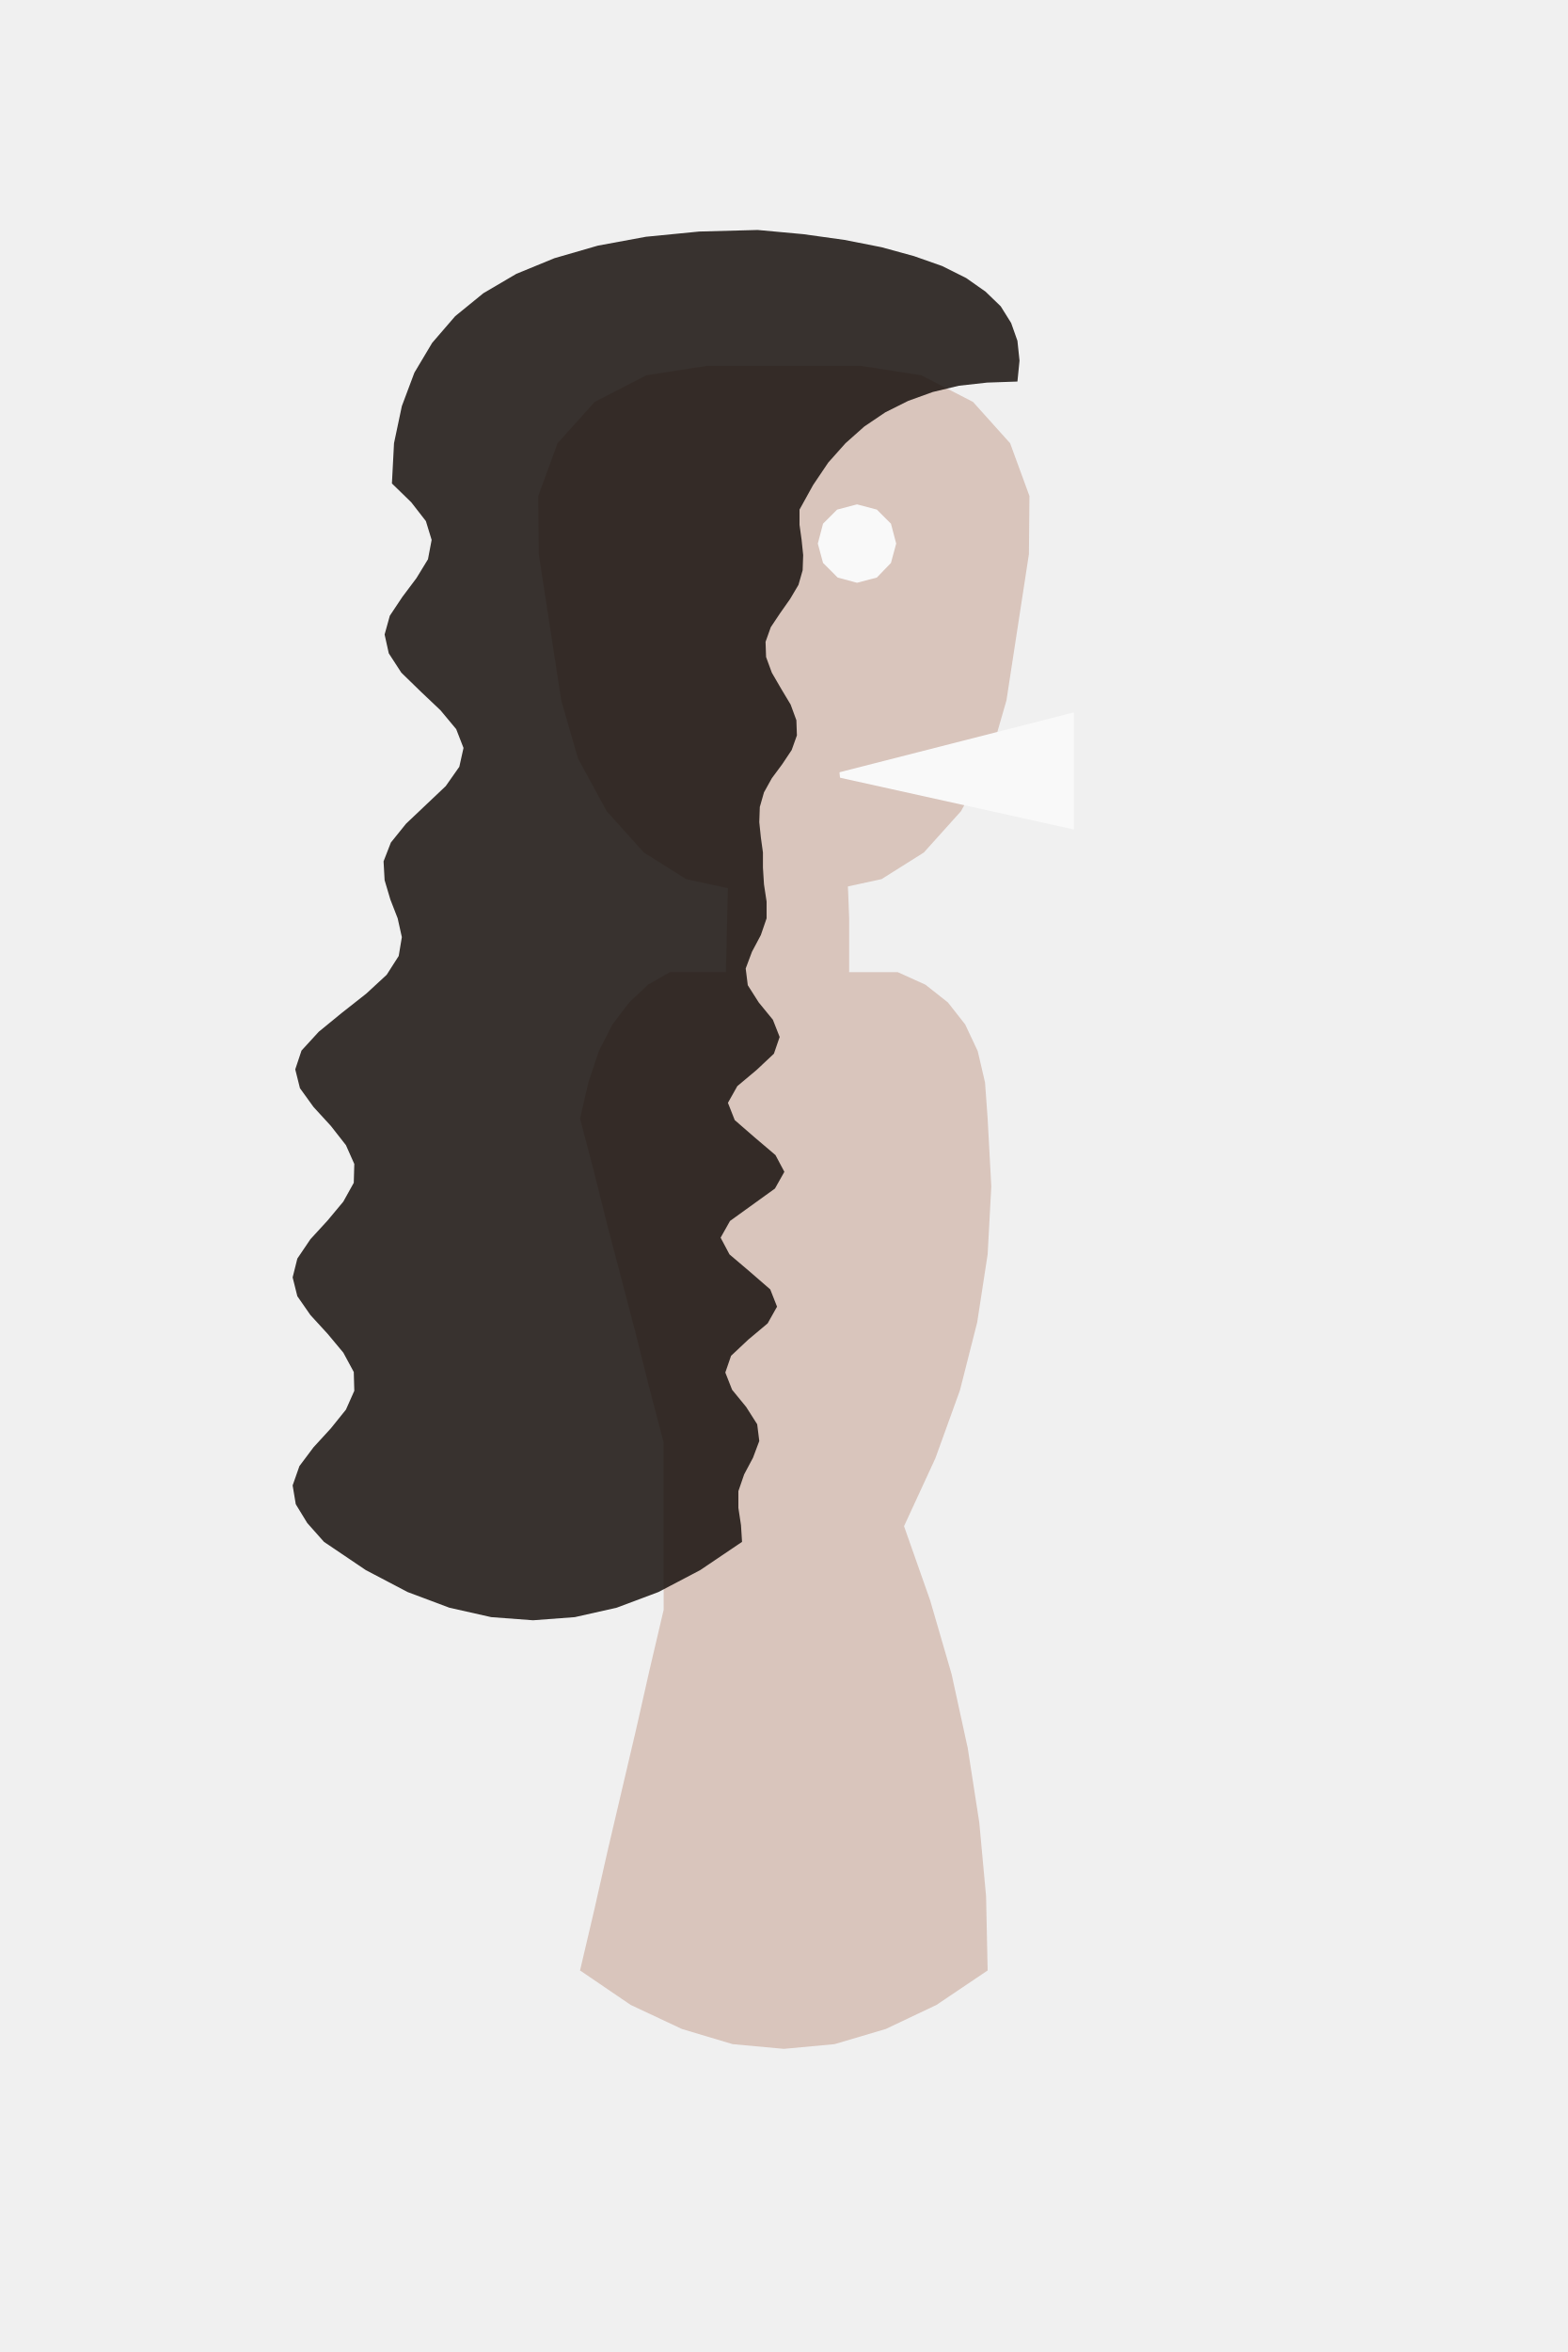
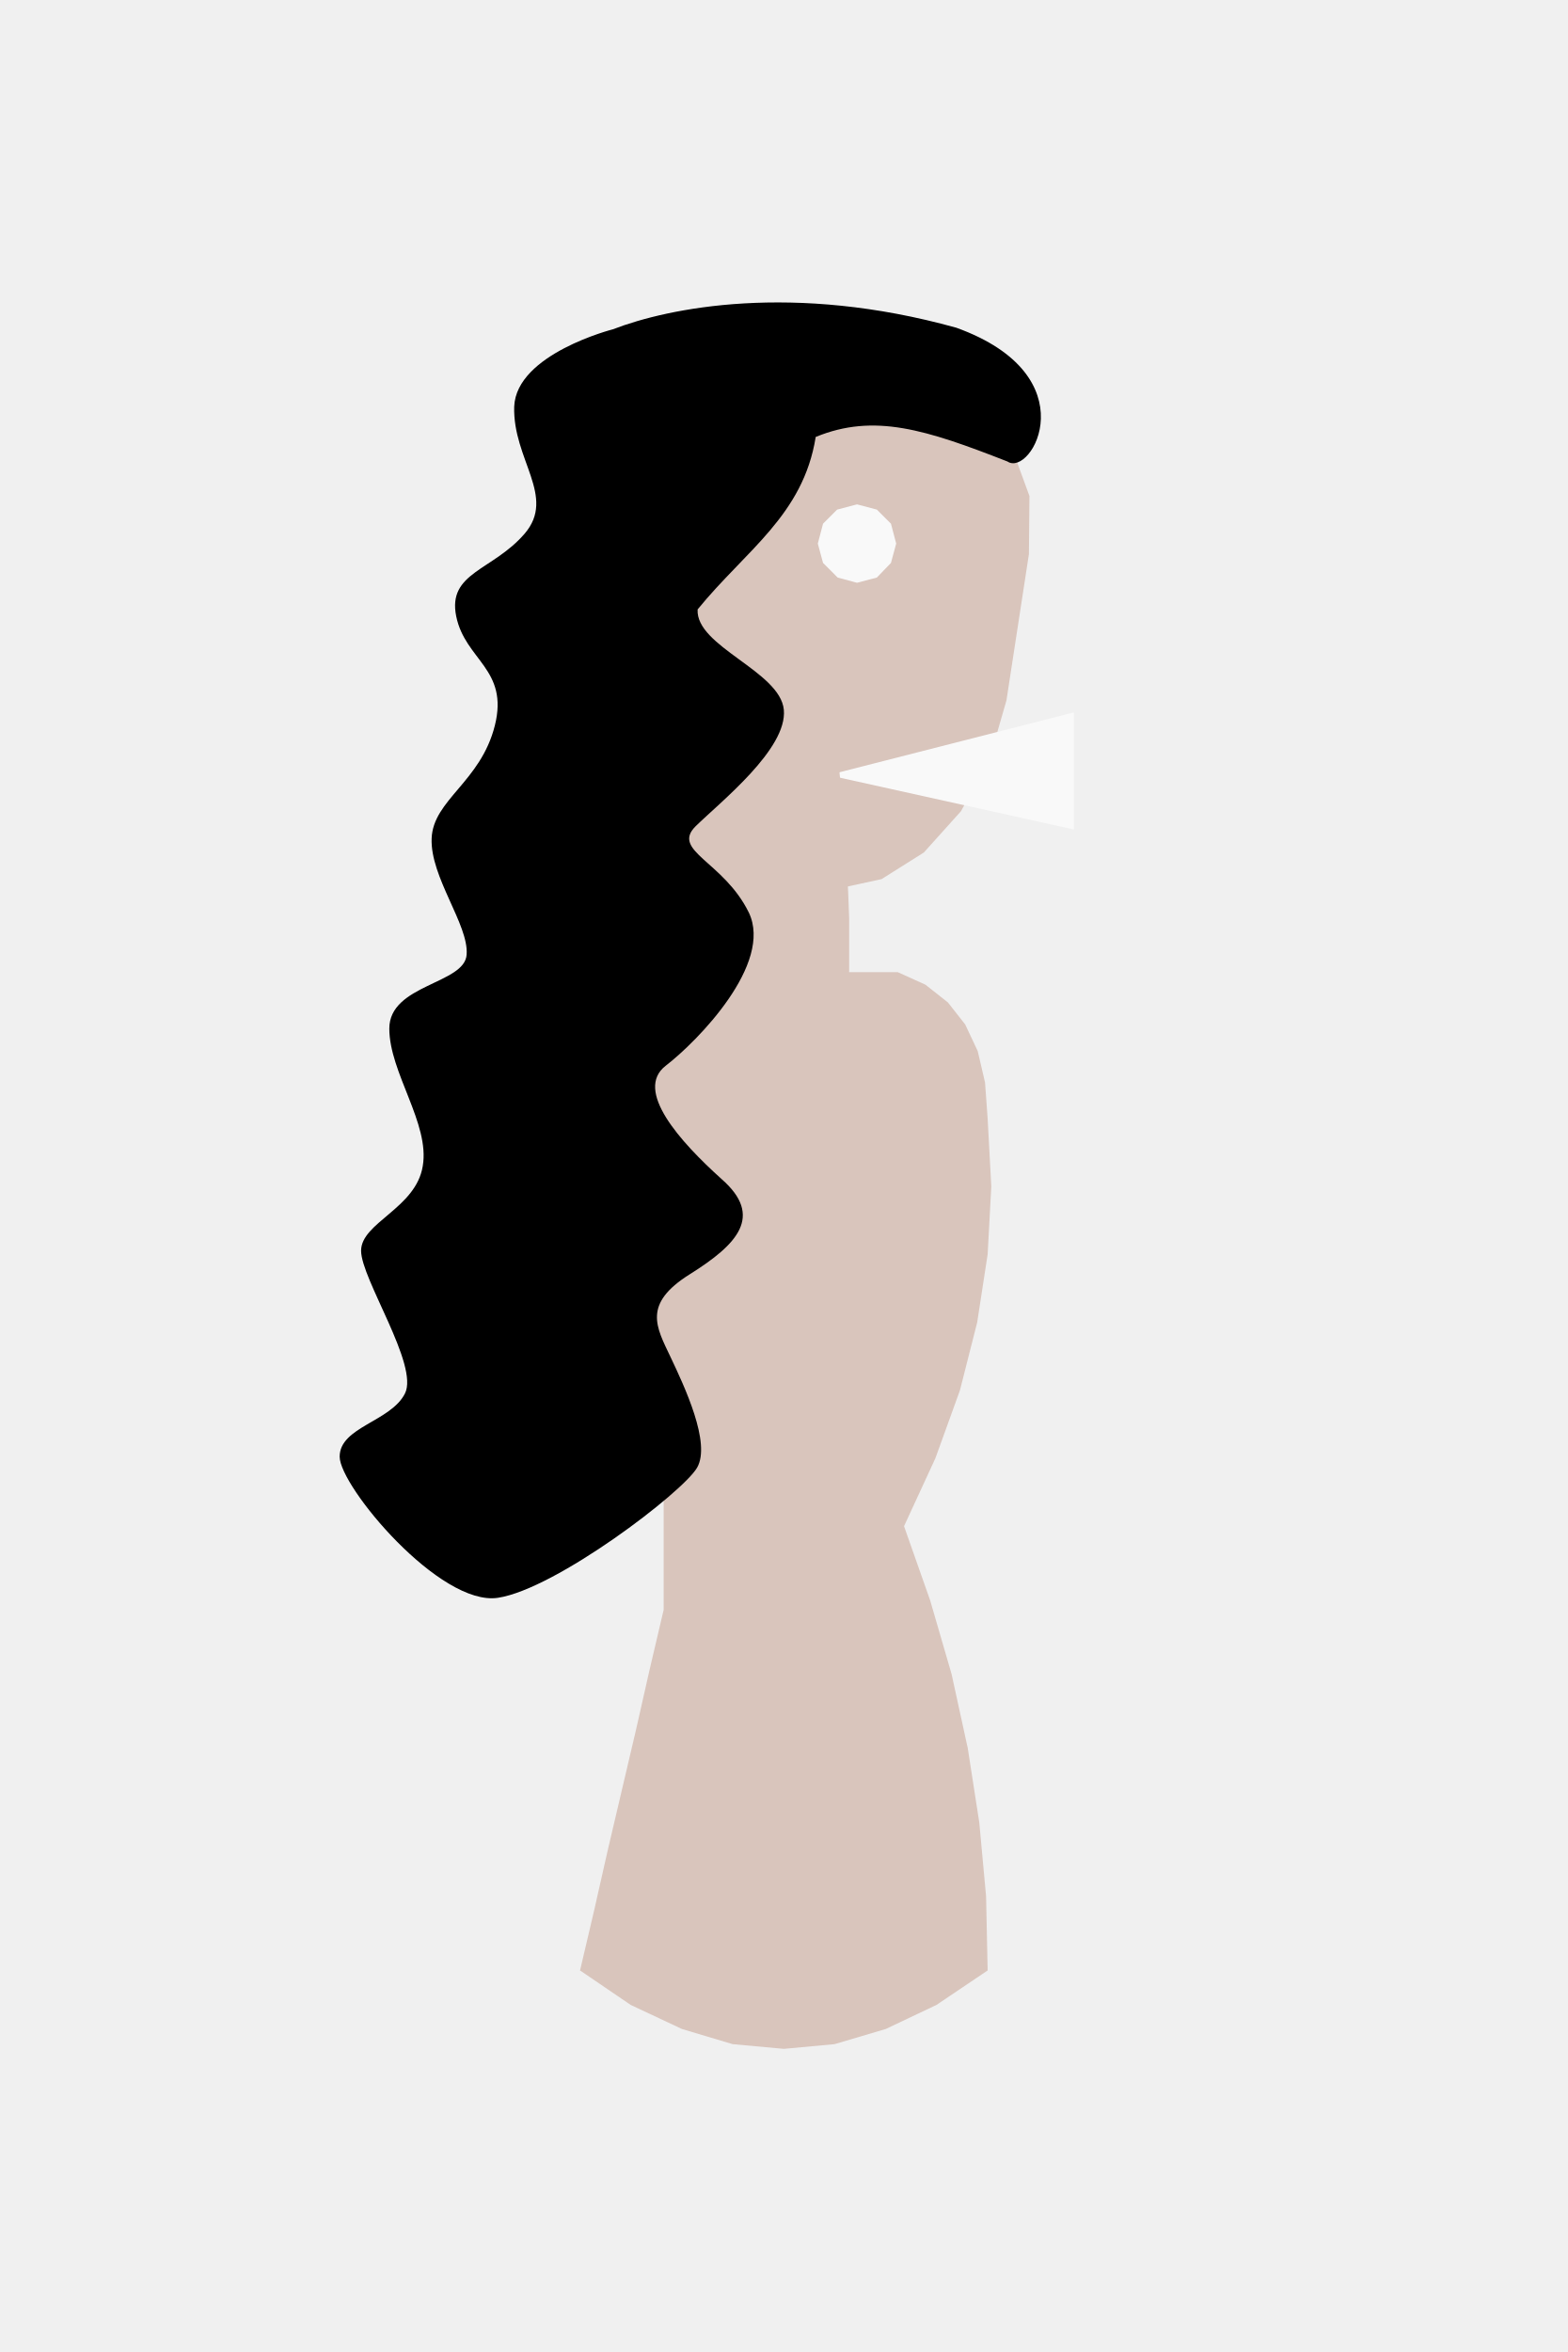
- <svg xmlns="http://www.w3.org/2000/svg" width="600" height="900" viewBox="-1.5 -1.2 3 4.5">
+ <svg xmlns="http://www.w3.org/2000/svg" width="600" height="900" viewBox="-1.5 -1.2 3 4.5" version="1.1" id="svg15">
+   <defs id="defs19" />
  <g id="guide" opacity="0.6">
-     <path d="M0.147 -0.5L0.263 -0.482L0.362 -0.431L0.433 -0.352L0.47 -0.251L0.469 -0.14L0.426 0.14L0.394 0.251L0.339 0.352L0.268 0.431L0.187 0.482L0.104 0.5L-0.104 0.5L-0.187 0.482L-0.268 0.431L-0.339 0.352L-0.394 0.251L-0.426 0.14L-0.469 -0.14L-0.47 -0.251L-0.433 -0.352L-0.362 -0.431L-0.263 -0.482L-0.147 -0.5Z" fill="#c9a89a" />
-     <path d="M0.215 -0.16L0.205 -0.123L0.178 -0.095L0.14 -0.085L0.103 -0.095L0.075 -0.123L0.065 -0.16L0.075 -0.198L0.102 -0.225L0.14 -0.235L0.178 -0.225L0.205 -0.198Z" fill="#ffffff" />
-     <path d="M0.555 0.163L0.085 0.283L0.555 0.387Z" fill="#ffffff" />
-     <path d="M-0.115 0.83L-0.1 0.21L0.1 0.21L0.106 0.273L0.112 0.334L0.117 0.393L0.12 0.45L0.123 0.505L0.125 0.557L0.125 0.608L0.125 0.656L0.124 0.703L0.122 0.747L0.119 0.79L0.115 0.83Z" fill="#c9a89a" />
-     <path d="M-0.39 2.57L-0.363 2.455L-0.337 2.34L-0.31 2.225L-0.283 2.11L-0.257 1.995L-0.23 1.88L-0.23 1.827L-0.23 1.773L-0.23 1.72L-0.23 1.667L-0.23 1.613L-0.23 1.56L-0.257 1.457L-0.283 1.353L-0.31 1.25L-0.337 1.147L-0.363 1.043L-0.39 0.94L-0.374 0.871L-0.354 0.811L-0.328 0.76L-0.296 0.718L-0.26 0.684L-0.218 0.66L0.218 0.66L0.271 0.684L0.314 0.718L0.347 0.76L0.371 0.811L0.385 0.871L0.39 0.94L0.397 1.07L0.39 1.2L0.37 1.33L0.337 1.46L0.29 1.59L0.23 1.72L0.23 1.72L0.23 1.72L0.28 1.862L0.321 2.003L0.352 2.145L0.374 2.287L0.387 2.428L0.39 2.57L0.292 2.636L0.195 2.682L0.097 2.711L0 2.72L-0.098 2.711L-0.195 2.682L-0.293 2.636L-0.39 2.57Z" fill="#c9a89a" />
+     <path d="M0.147 -0.5L0.263 -0.482L0.362 -0.431L0.433 -0.352L0.47 -0.251L0.469 -0.14L0.426 0.14L0.394 0.251L0.339 0.352L0.268 0.431L0.187 0.482L0.104 0.5L-0.104 0.5L-0.187 0.482L-0.268 0.431L-0.339 0.352L-0.394 0.251L-0.426 0.14L-0.469 -0.14L-0.47 -0.251L-0.433 -0.352L-0.362 -0.431L-0.263 -0.482L-0.147 -0.5Z" fill="#c9a89a" id="path2" />
+     <path d="M0.215 -0.16L0.205 -0.123L0.178 -0.095L0.14 -0.085L0.103 -0.095L0.075 -0.123L0.065 -0.16L0.075 -0.198L0.102 -0.225L0.14 -0.235L0.178 -0.225L0.205 -0.198Z" fill="#ffffff" id="path4" />
+     <path d="M0.555 0.163L0.085 0.283L0.555 0.387Z" fill="#ffffff" id="path6" />
+     <path d="M-0.115 0.83L-0.1 0.21L0.1 0.21L0.106 0.273L0.112 0.334L0.117 0.393L0.12 0.45L0.123 0.505L0.125 0.557L0.125 0.608L0.125 0.656L0.124 0.703L0.122 0.747L0.119 0.79L0.115 0.83Z" fill="#c9a89a" id="path8" />
+     <path d="M-0.39 2.57L-0.363 2.455L-0.337 2.34L-0.31 2.225L-0.283 2.11L-0.257 1.995L-0.23 1.88L-0.23 1.827L-0.23 1.773L-0.23 1.72L-0.23 1.667L-0.23 1.613L-0.23 1.56L-0.257 1.457L-0.283 1.353L-0.31 1.25L-0.337 1.147L-0.363 1.043L-0.39 0.94L-0.374 0.871L-0.354 0.811L-0.328 0.76L-0.296 0.718L-0.26 0.684L-0.218 0.66L0.218 0.66L0.271 0.684L0.314 0.718L0.347 0.76L0.371 0.811L0.385 0.871L0.39 0.94L0.397 1.07L0.39 1.2L0.37 1.33L0.337 1.46L0.29 1.59L0.23 1.72L0.23 1.72L0.23 1.72L0.28 1.862L0.321 2.003L0.352 2.145L0.374 2.287L0.387 2.428L0.39 2.57L0.292 2.636L0.195 2.682L0.097 2.711L0 2.72L-0.098 2.711L-0.195 2.682L-0.293 2.636L-0.39 2.57Z" fill="#c9a89a" id="path10" />
  </g>
  <g id="hair-layer">
-     <path id="hair" d="M0.447 -0.47L0.389 -0.468L0.335 -0.462L0.285 -0.45L0.238 -0.433L0.194 -0.411L0.154 -0.384L0.118 -0.352L0.085 -0.315L0.056 -0.272L0.03 -0.225L0.03 -0.196L0.034 -0.167L0.037 -0.138L0.036 -0.109L0.028 -0.081L0.012 -0.054L-0.007 -0.027L-0.025 0L-0.035 0.028L-0.034 0.057L-0.023 0.087L-0.005 0.118L0.013 0.148L0.024 0.178L0.025 0.207L0.015 0.235L-0.003 0.262L-0.023 0.289L-0.038 0.316L-0.046 0.344L-0.047 0.373L-0.044 0.402L-0.04 0.431L-0.04 0.46L-0.038 0.492L-0.033 0.525L-0.033 0.557L-0.044 0.589L-0.061 0.621L-0.073 0.653L-0.069 0.685L-0.048 0.718L-0.021 0.751L-0.008 0.784L-0.019 0.816L-0.052 0.847L-0.089 0.878L-0.107 0.91L-0.094 0.943L-0.056 0.976L-0.016 1.01L0.001 1.042L-0.017 1.074L-0.06 1.105L-0.103 1.136L-0.121 1.168L-0.104 1.2L-0.064 1.234L-0.026 1.267L-0.013 1.3L-0.031 1.332L-0.068 1.363L-0.101 1.394L-0.112 1.426L-0.099 1.459L-0.072 1.492L-0.051 1.525L-0.047 1.557L-0.059 1.589L-0.076 1.621L-0.087 1.653L-0.087 1.685L-0.082 1.718L-0.08 1.75L-0.16 1.804L-0.24 1.846L-0.32 1.876L-0.4 1.894L-0.48 1.9L-0.56 1.894L-0.64 1.876L-0.72 1.846L-0.8 1.804L-0.88 1.75L-0.912 1.714L-0.934 1.678L-0.94 1.642L-0.927 1.605L-0.9 1.569L-0.867 1.533L-0.838 1.497L-0.822 1.461L-0.823 1.425L-0.843 1.388L-0.873 1.352L-0.906 1.316L-0.931 1.28L-0.94 1.244L-0.931 1.208L-0.906 1.171L-0.873 1.135L-0.843 1.099L-0.823 1.063L-0.822 1.027L-0.838 0.991L-0.867 0.954L-0.9 0.918L-0.926 0.882L-0.935 0.846L-0.923 0.81L-0.89 0.774L-0.846 0.738L-0.799 0.701L-0.76 0.665L-0.737 0.629L-0.731 0.593L-0.739 0.557L-0.753 0.521L-0.764 0.484L-0.766 0.448L-0.752 0.412L-0.723 0.376L-0.685 0.34L-0.647 0.304L-0.621 0.267L-0.613 0.231L-0.627 0.195L-0.657 0.159L-0.695 0.123L-0.732 0.087L-0.756 0.05L-0.764 0.014L-0.754 -0.022L-0.73 -0.058L-0.703 -0.094L-0.681 -0.13L-0.674 -0.167L-0.685 -0.203L-0.713 -0.239L-0.75 -0.275L-0.746 -0.352L-0.731 -0.423L-0.707 -0.487L-0.673 -0.544L-0.629 -0.595L-0.575 -0.639L-0.512 -0.676L-0.439 -0.706L-0.356 -0.73L-0.264 -0.747L-0.162 -0.757L-0.05 -0.76L0.037 -0.752L0.116 -0.741L0.187 -0.727L0.249 -0.71L0.303 -0.691L0.349 -0.668L0.386 -0.642L0.415 -0.614L0.435 -0.582L0.447 -0.548L0.451 -0.51L0.447 -0.47Z" fill="#17110d" opacity="0.85" />
+     <path style="fill:#000000;stroke-width:0.015" d="m 0.061,-0.364 c 0.112,-0.046 0.211,-0.014 0.367,0.047 0.046,0.031 0.157,-0.164 -0.098,-0.256 -0.313,-0.087 -0.551,-0.038 -0.657,0.003 0,0 -0.185,0.047 -0.189,0.148 -0.003,0.101 0.081,0.172 0.02,0.243 -0.061,0.071 -0.148,0.074 -0.131,0.158 0.017,0.084 0.101,0.101 0.074,0.209 -0.027,0.108 -0.118,0.142 -0.121,0.216 -0.003,0.074 0.071,0.165 0.067,0.222 -0.003,0.057 -0.148,0.057 -0.148,0.142 0,0.084 0.078,0.182 0.064,0.263 -0.013,0.081 -0.118,0.108 -0.118,0.162 0,0.054 0.111,0.219 0.084,0.273 -0.027,0.054 -0.125,0.064 -0.125,0.121 0,0.057 0.192,0.287 0.303,0.27 0.111,-0.017 0.354,-0.202 0.381,-0.249 0.027,-0.047 -0.024,-0.155 -0.051,-0.212 -0.027,-0.057 -0.054,-0.101 0.037,-0.158 0.091,-0.057 0.142,-0.111 0.061,-0.182 C -0.199,0.984 -0.287,0.886 -0.226,0.839 -0.165,0.792 -0.02,0.644 -0.067,0.546 -0.115,0.448 -0.216,0.428 -0.169,0.381 -0.121,0.334 0.007,0.233 -1.96e-5,0.158 c -0.007,-0.074 -0.169,-0.121 -0.165,-0.192 0.092,-0.113 0.202,-0.18 0.226,-0.33 z" id="path452" />
  </g>
</svg>
